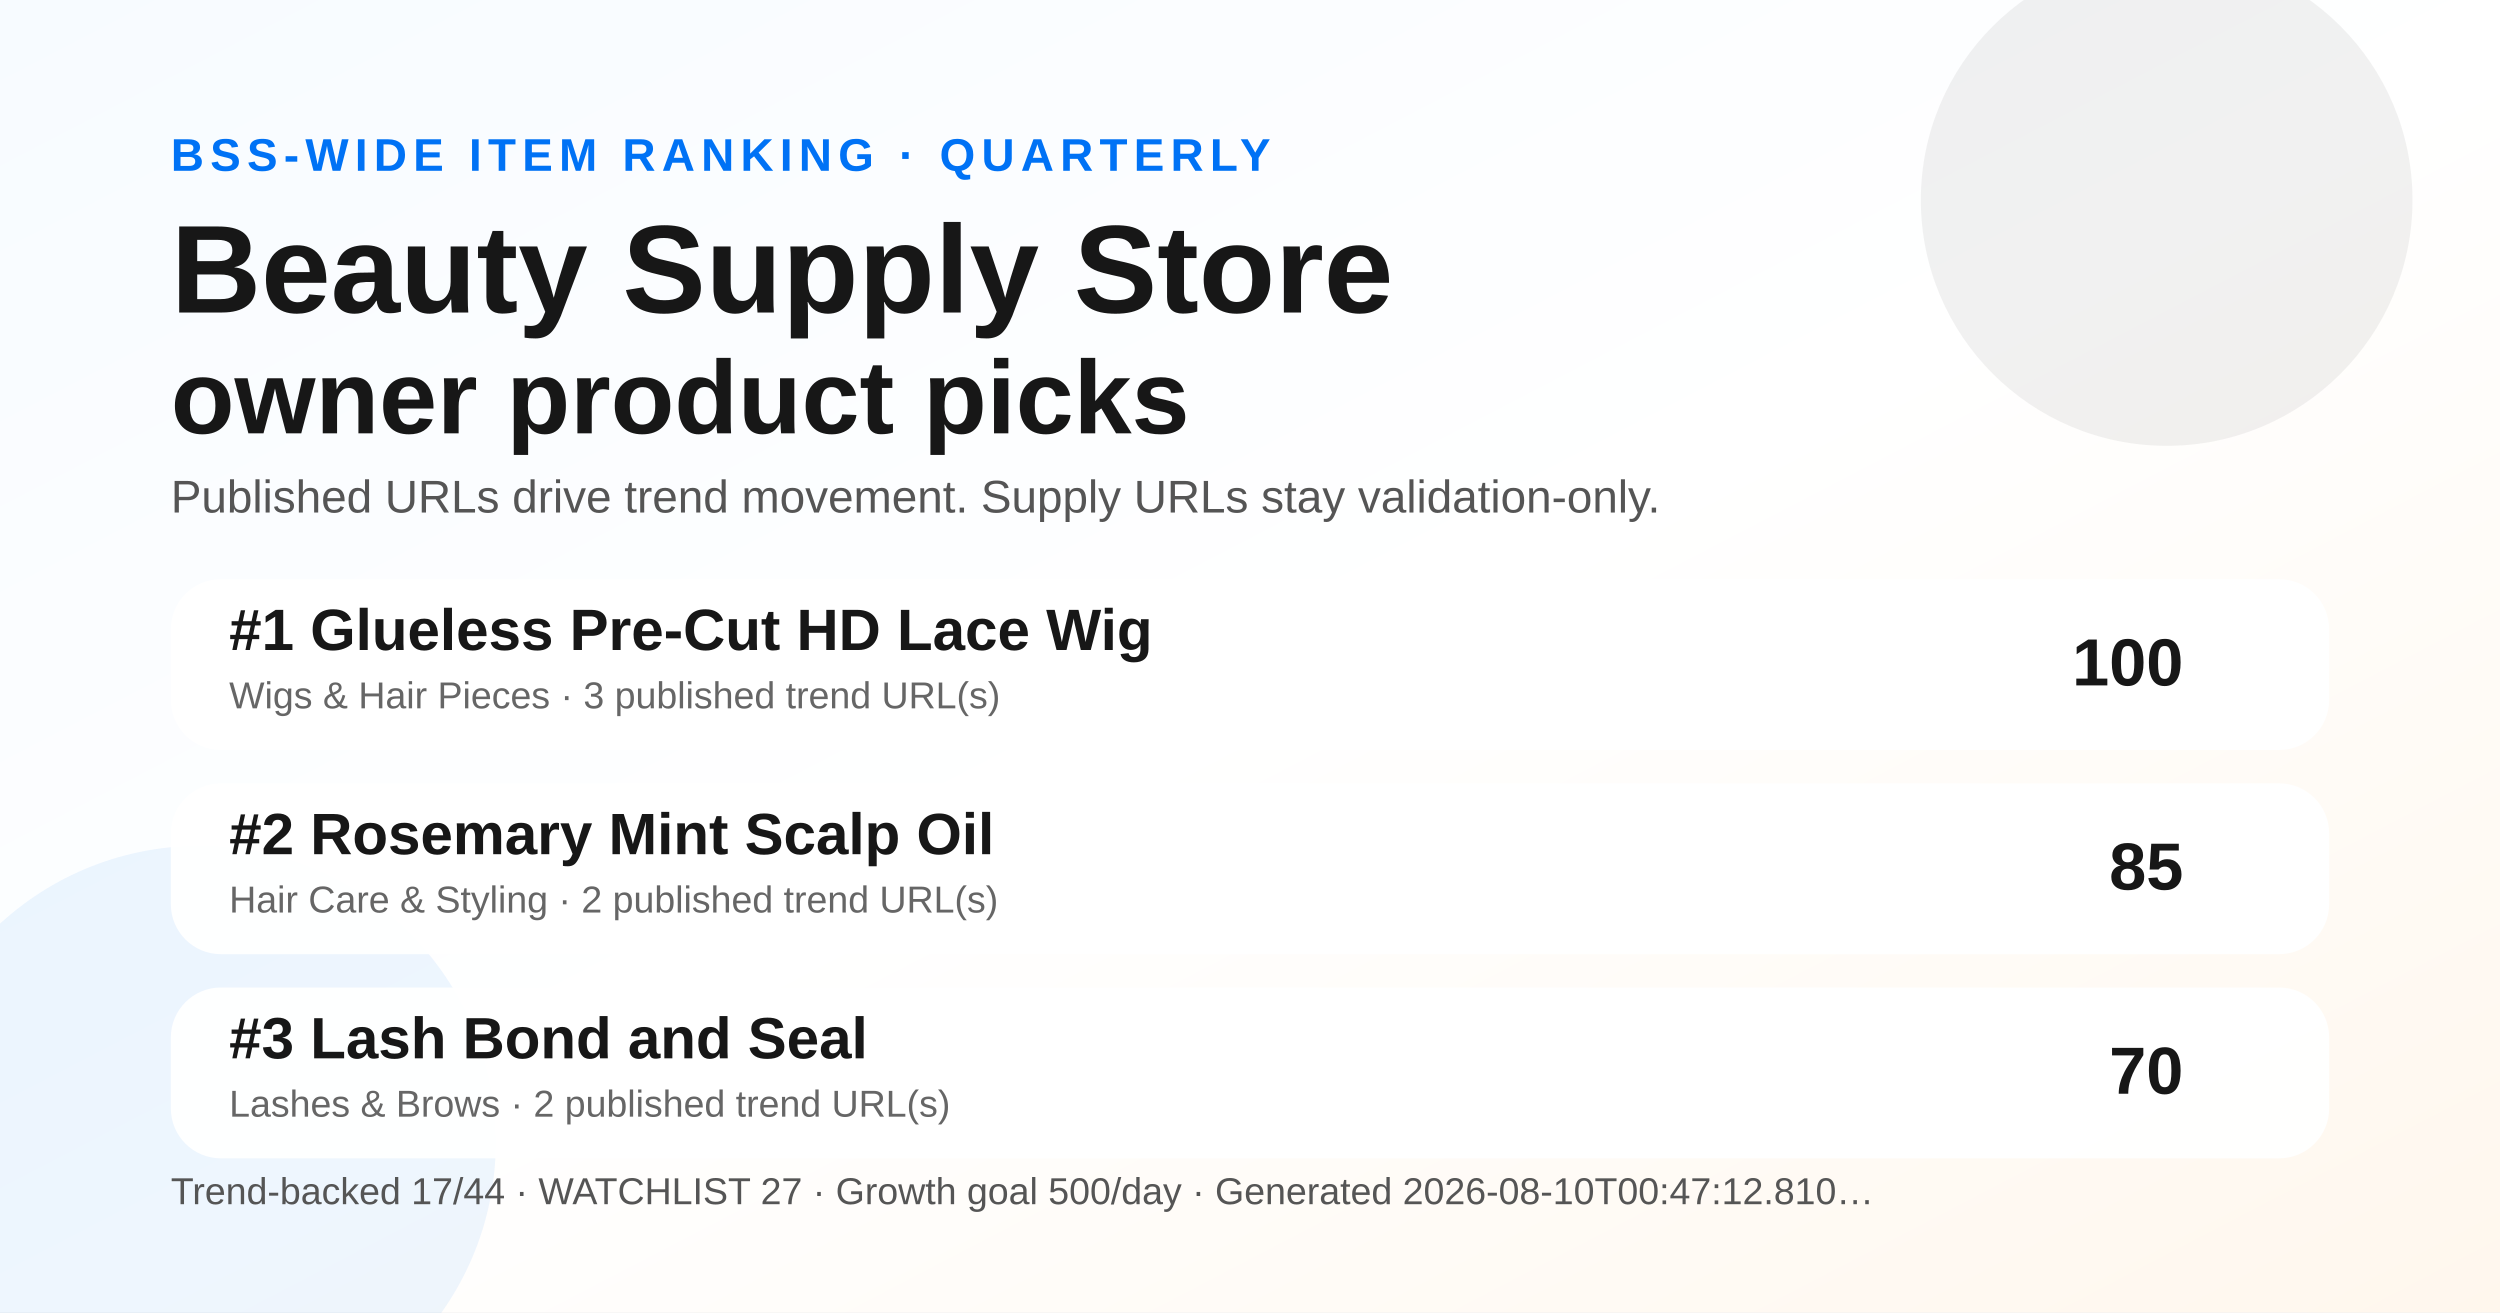
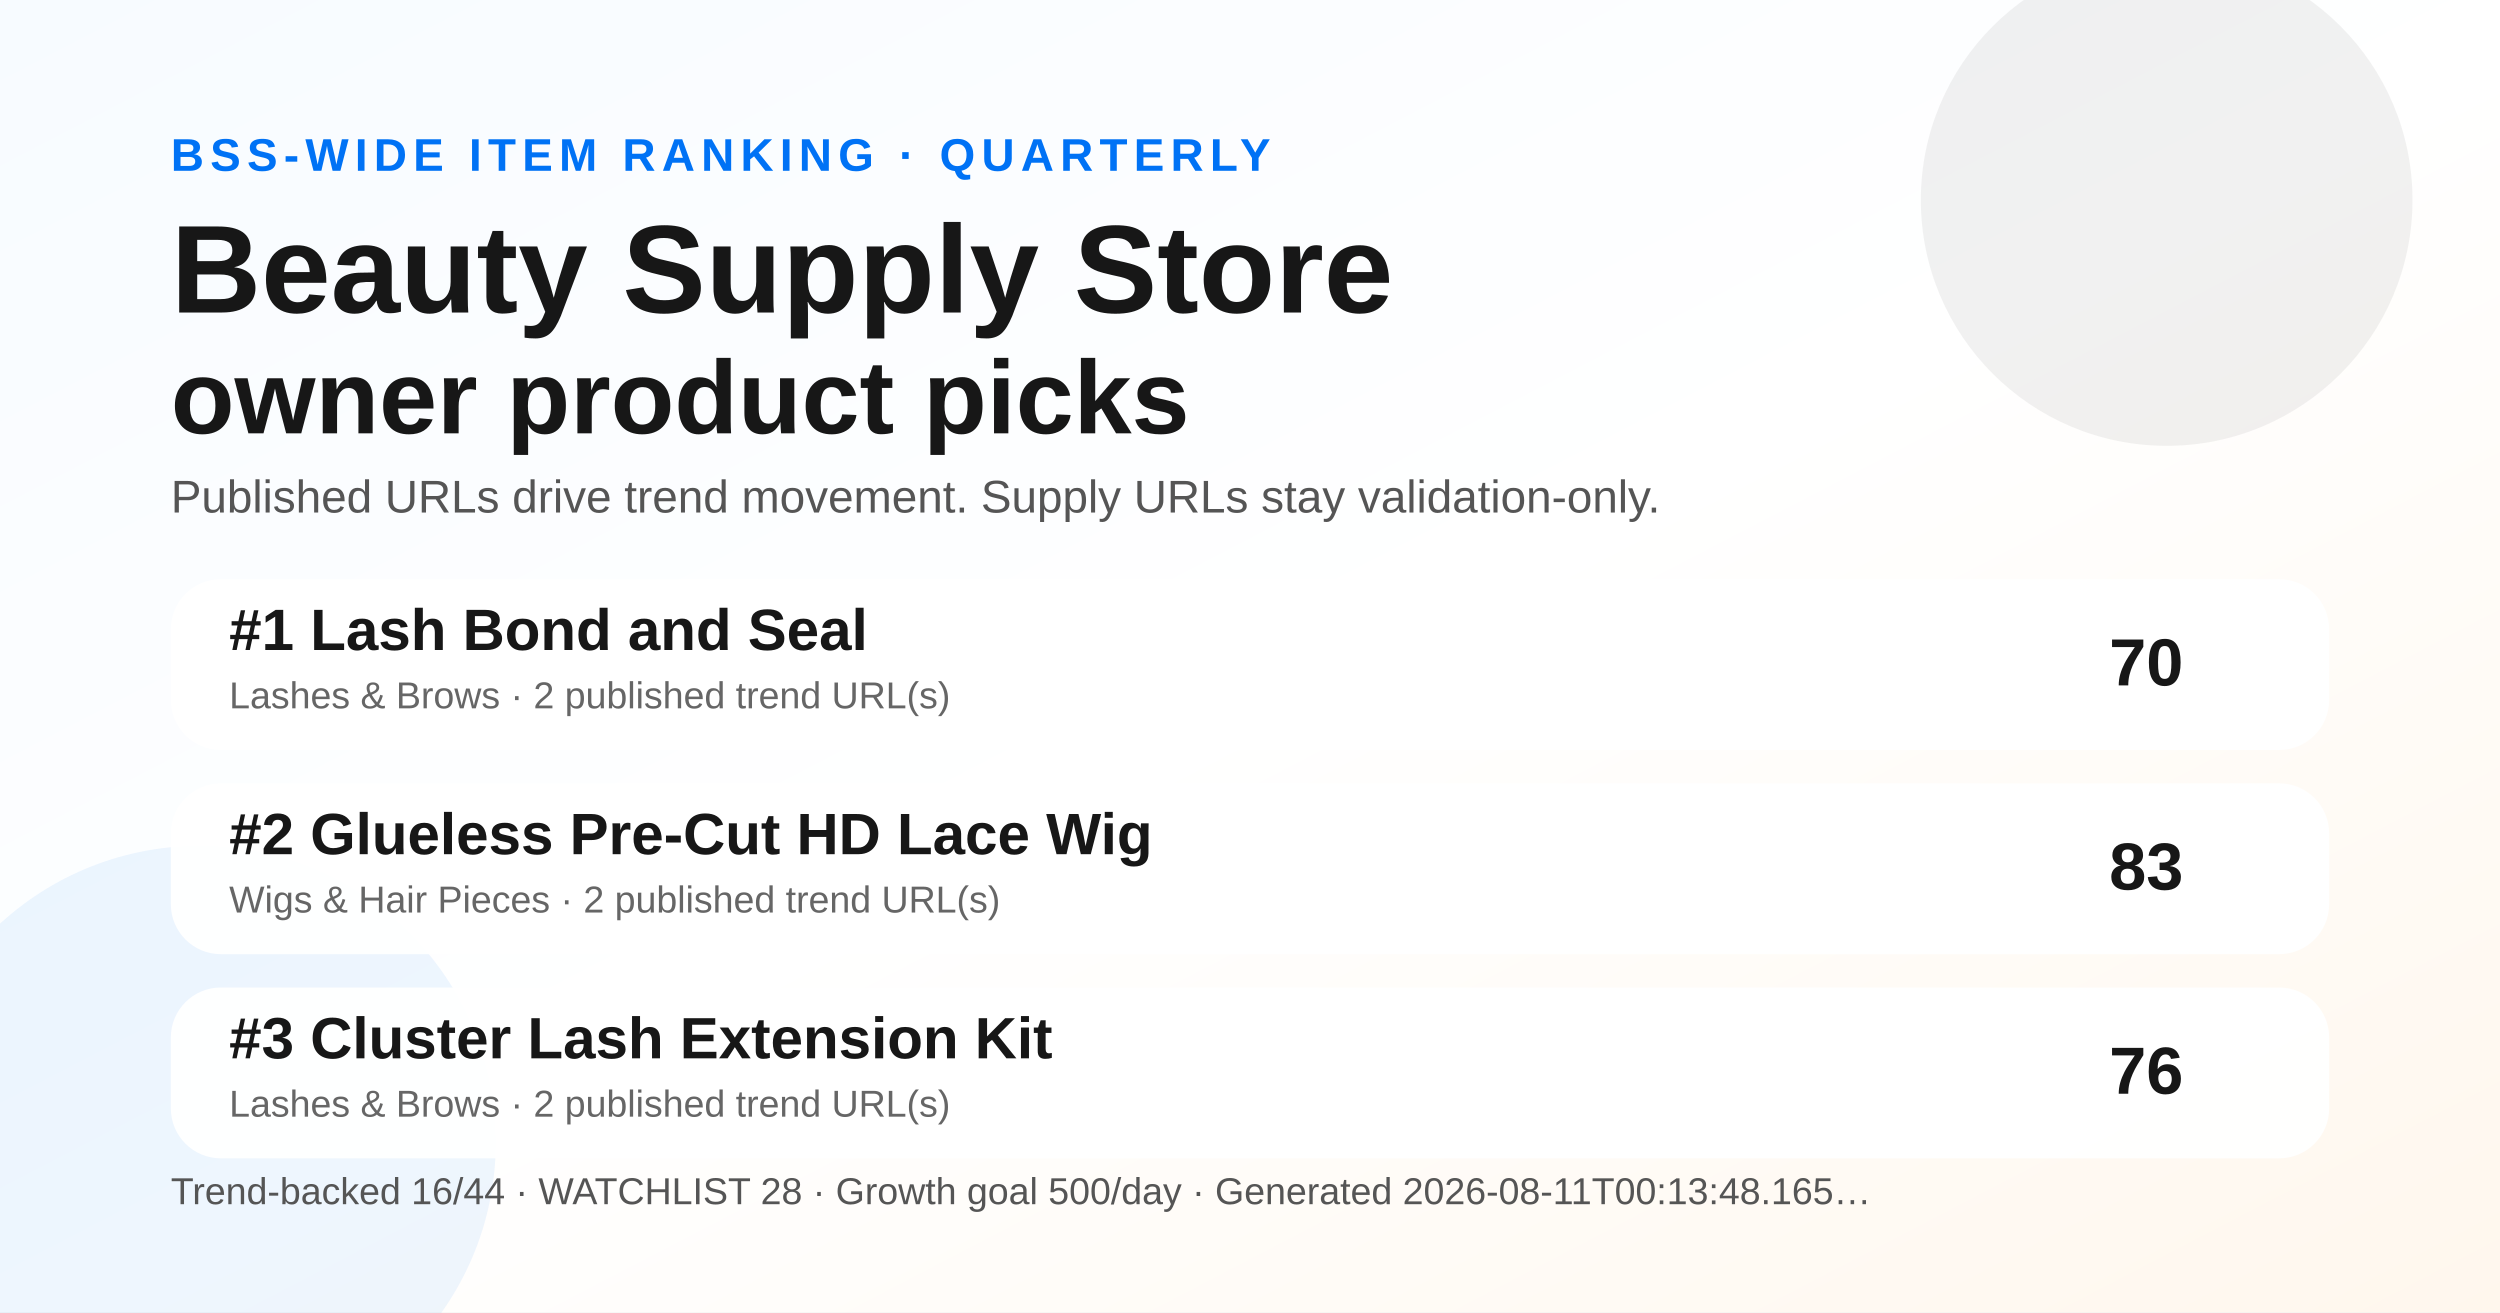
<svg xmlns="http://www.w3.org/2000/svg" width="1200" height="630" viewBox="0 0 1200 630" role="img" aria-label="Quarterly BSS Trend Ranking social preview">
  <defs>
    <linearGradient id="bg" x1="0" y1="0" x2="1" y2="1">
      <stop offset="0" stop-color="#f7fbff" />
      <stop offset="0.52" stop-color="#ffffff" />
      <stop offset="1" stop-color="#fff7ed" />
    </linearGradient>
  </defs>
  <rect width="1200" height="630" fill="url(#bg)" />
  <circle cx="1040" cy="96" r="118" fill="#171717" opacity="0.06" />
  <circle cx="96" cy="548" r="142" fill="#0072f5" opacity="0.07" />
  <text x="82" y="82" font-family="Arial, Helvetica, sans-serif" font-size="22" font-weight="700" fill="#0072f5" letter-spacing="3">BSS-WIDE ITEM RANKING · QUARTERLY</text>
  <text x="82" y="150" font-family="Arial, Helvetica, sans-serif" font-size="60" font-weight="800" fill="#171717">Beauty Supply Store</text>
  <text x="82" y="208" font-family="Arial, Helvetica, sans-serif" font-size="50" font-weight="800" fill="#171717">owner product picks</text>
  <text x="82" y="246" font-family="Arial, Helvetica, sans-serif" font-size="22" fill="#555555">Published URLs drive trend movement. Supply URLs stay validation-only.</text>
  <g transform="translate(82 278)">
    <rect width="1036" height="82" rx="24" fill="#ffffff" opacity="0.96" />
-     <text x="28" y="34" font-family="Arial, Helvetica, sans-serif" font-size="28" font-weight="700" fill="#171717">#1 Glueless Pre-Cut HD Lace Wig</text>
-     <text x="28" y="62" font-family="Arial, Helvetica, sans-serif" font-size="18" fill="#666666">Wigs &amp; Hair Pieces · 3 published trend URL(s)</text>
-     <text x="966" y="51" text-anchor="end" font-family="Arial, Helvetica, sans-serif" font-size="32" font-weight="700" fill="#171717">100</text>
+     <text x="28" y="34" font-family="Arial, Helvetica, sans-serif" font-size="28" font-weight="700" fill="#171717">#1 Lash Bond and Seal</text>
+     <text x="28" y="62" font-family="Arial, Helvetica, sans-serif" font-size="18" fill="#666666">Lashes &amp; Brows · 2 published trend URL(s)</text>
+     <text x="966" y="51" text-anchor="end" font-family="Arial, Helvetica, sans-serif" font-size="32" font-weight="700" fill="#171717">70</text>
  </g>
  <g transform="translate(82 376)">
    <rect width="1036" height="82" rx="24" fill="#ffffff" opacity="0.96" />
-     <text x="28" y="34" font-family="Arial, Helvetica, sans-serif" font-size="28" font-weight="700" fill="#171717">#2 Rosemary Mint Scalp Oil</text>
-     <text x="28" y="62" font-family="Arial, Helvetica, sans-serif" font-size="18" fill="#666666">Hair Care &amp; Styling · 2 published trend URL(s)</text>
-     <text x="966" y="51" text-anchor="end" font-family="Arial, Helvetica, sans-serif" font-size="32" font-weight="700" fill="#171717">85</text>
+     <text x="28" y="34" font-family="Arial, Helvetica, sans-serif" font-size="28" font-weight="700" fill="#171717">#2 Glueless Pre-Cut HD Lace Wig</text>
+     <text x="28" y="62" font-family="Arial, Helvetica, sans-serif" font-size="18" fill="#666666">Wigs &amp; Hair Pieces · 2 published trend URL(s)</text>
+     <text x="966" y="51" text-anchor="end" font-family="Arial, Helvetica, sans-serif" font-size="32" font-weight="700" fill="#171717">83</text>
  </g>
  <g transform="translate(82 474)">
    <rect width="1036" height="82" rx="24" fill="#ffffff" opacity="0.96" />
-     <text x="28" y="34" font-family="Arial, Helvetica, sans-serif" font-size="28" font-weight="700" fill="#171717">#3 Lash Bond and Seal</text>
+     <text x="28" y="34" font-family="Arial, Helvetica, sans-serif" font-size="28" font-weight="700" fill="#171717">#3 Cluster Lash Extension Kit</text>
    <text x="28" y="62" font-family="Arial, Helvetica, sans-serif" font-size="18" fill="#666666">Lashes &amp; Brows · 2 published trend URL(s)</text>
-     <text x="966" y="51" text-anchor="end" font-family="Arial, Helvetica, sans-serif" font-size="32" font-weight="700" fill="#171717">70</text>
+     <text x="966" y="51" text-anchor="end" font-family="Arial, Helvetica, sans-serif" font-size="32" font-weight="700" fill="#171717">76</text>
  </g>
  <g transform="translate(82 578)">
-     <text font-family="Arial, Helvetica, sans-serif" font-size="18" fill="#555555">Trend-backed 17/44 · WATCHLIST 27 · Growth goal 500/day · Generated 2026-08-10T00:47:12.810…</text>
+     <text font-family="Arial, Helvetica, sans-serif" font-size="18" fill="#555555">Trend-backed 16/44 · WATCHLIST 28 · Growth goal 500/day · Generated 2026-08-11T00:13:48.165…</text>
  </g>
</svg>
